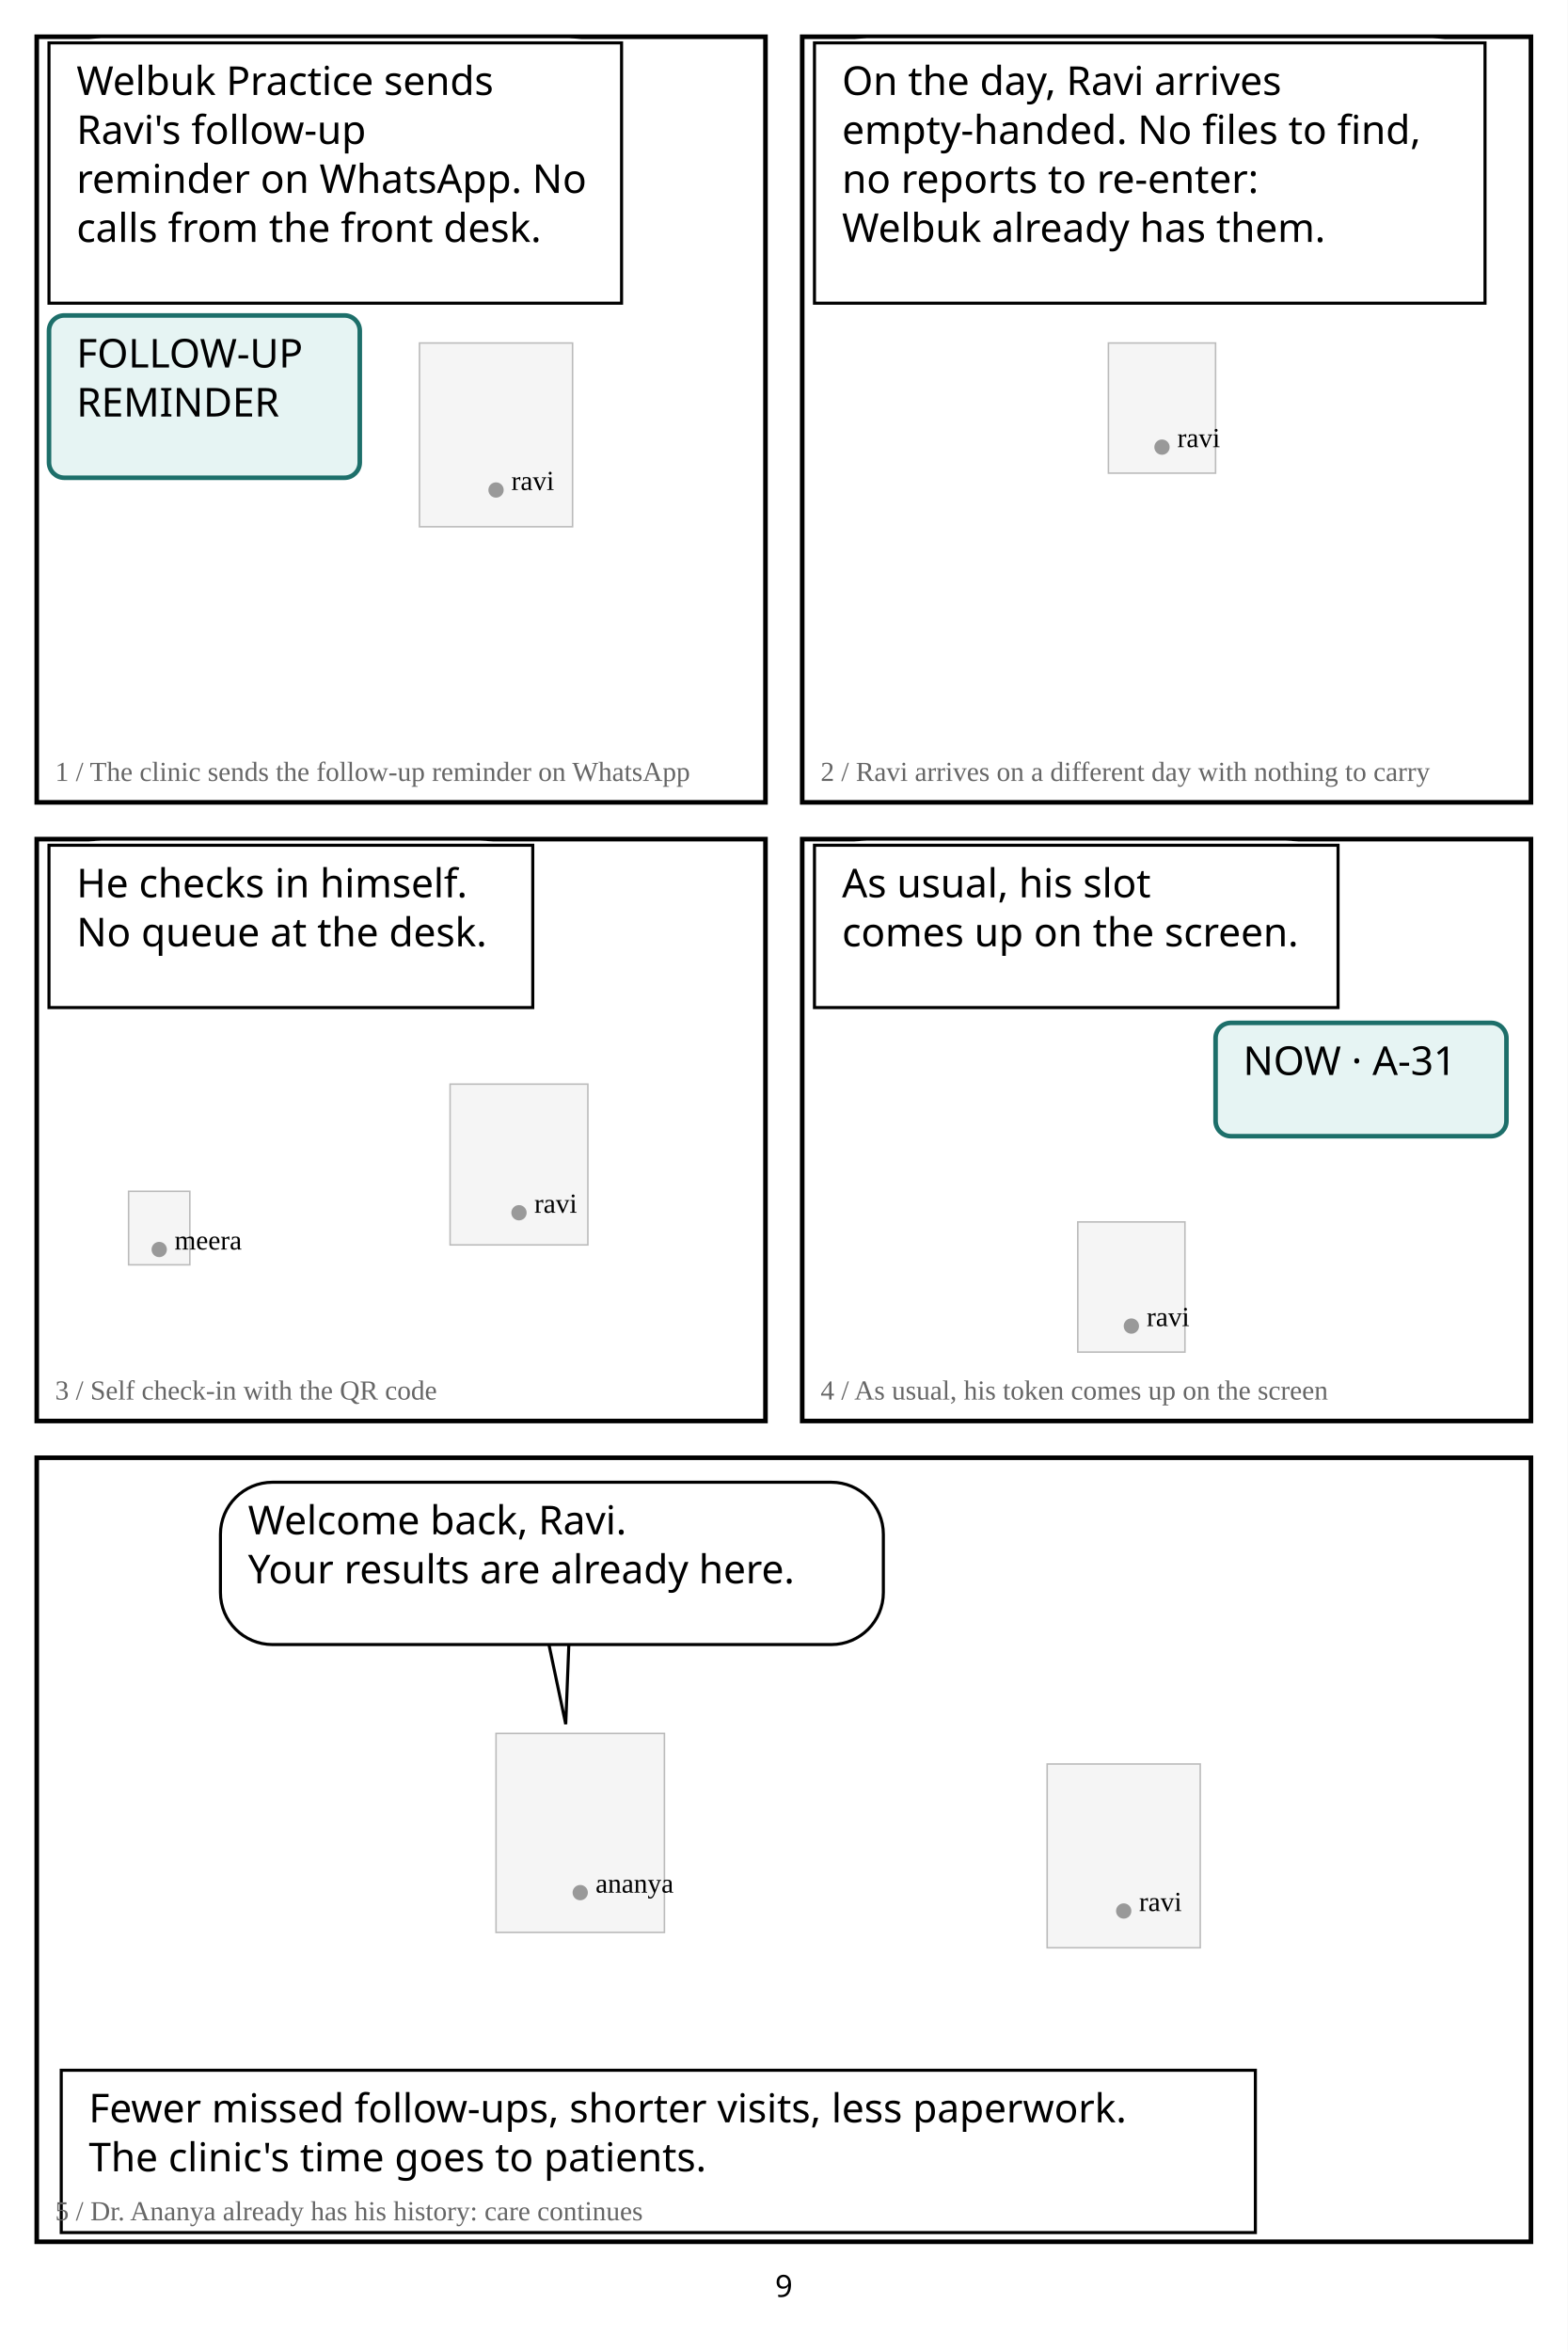
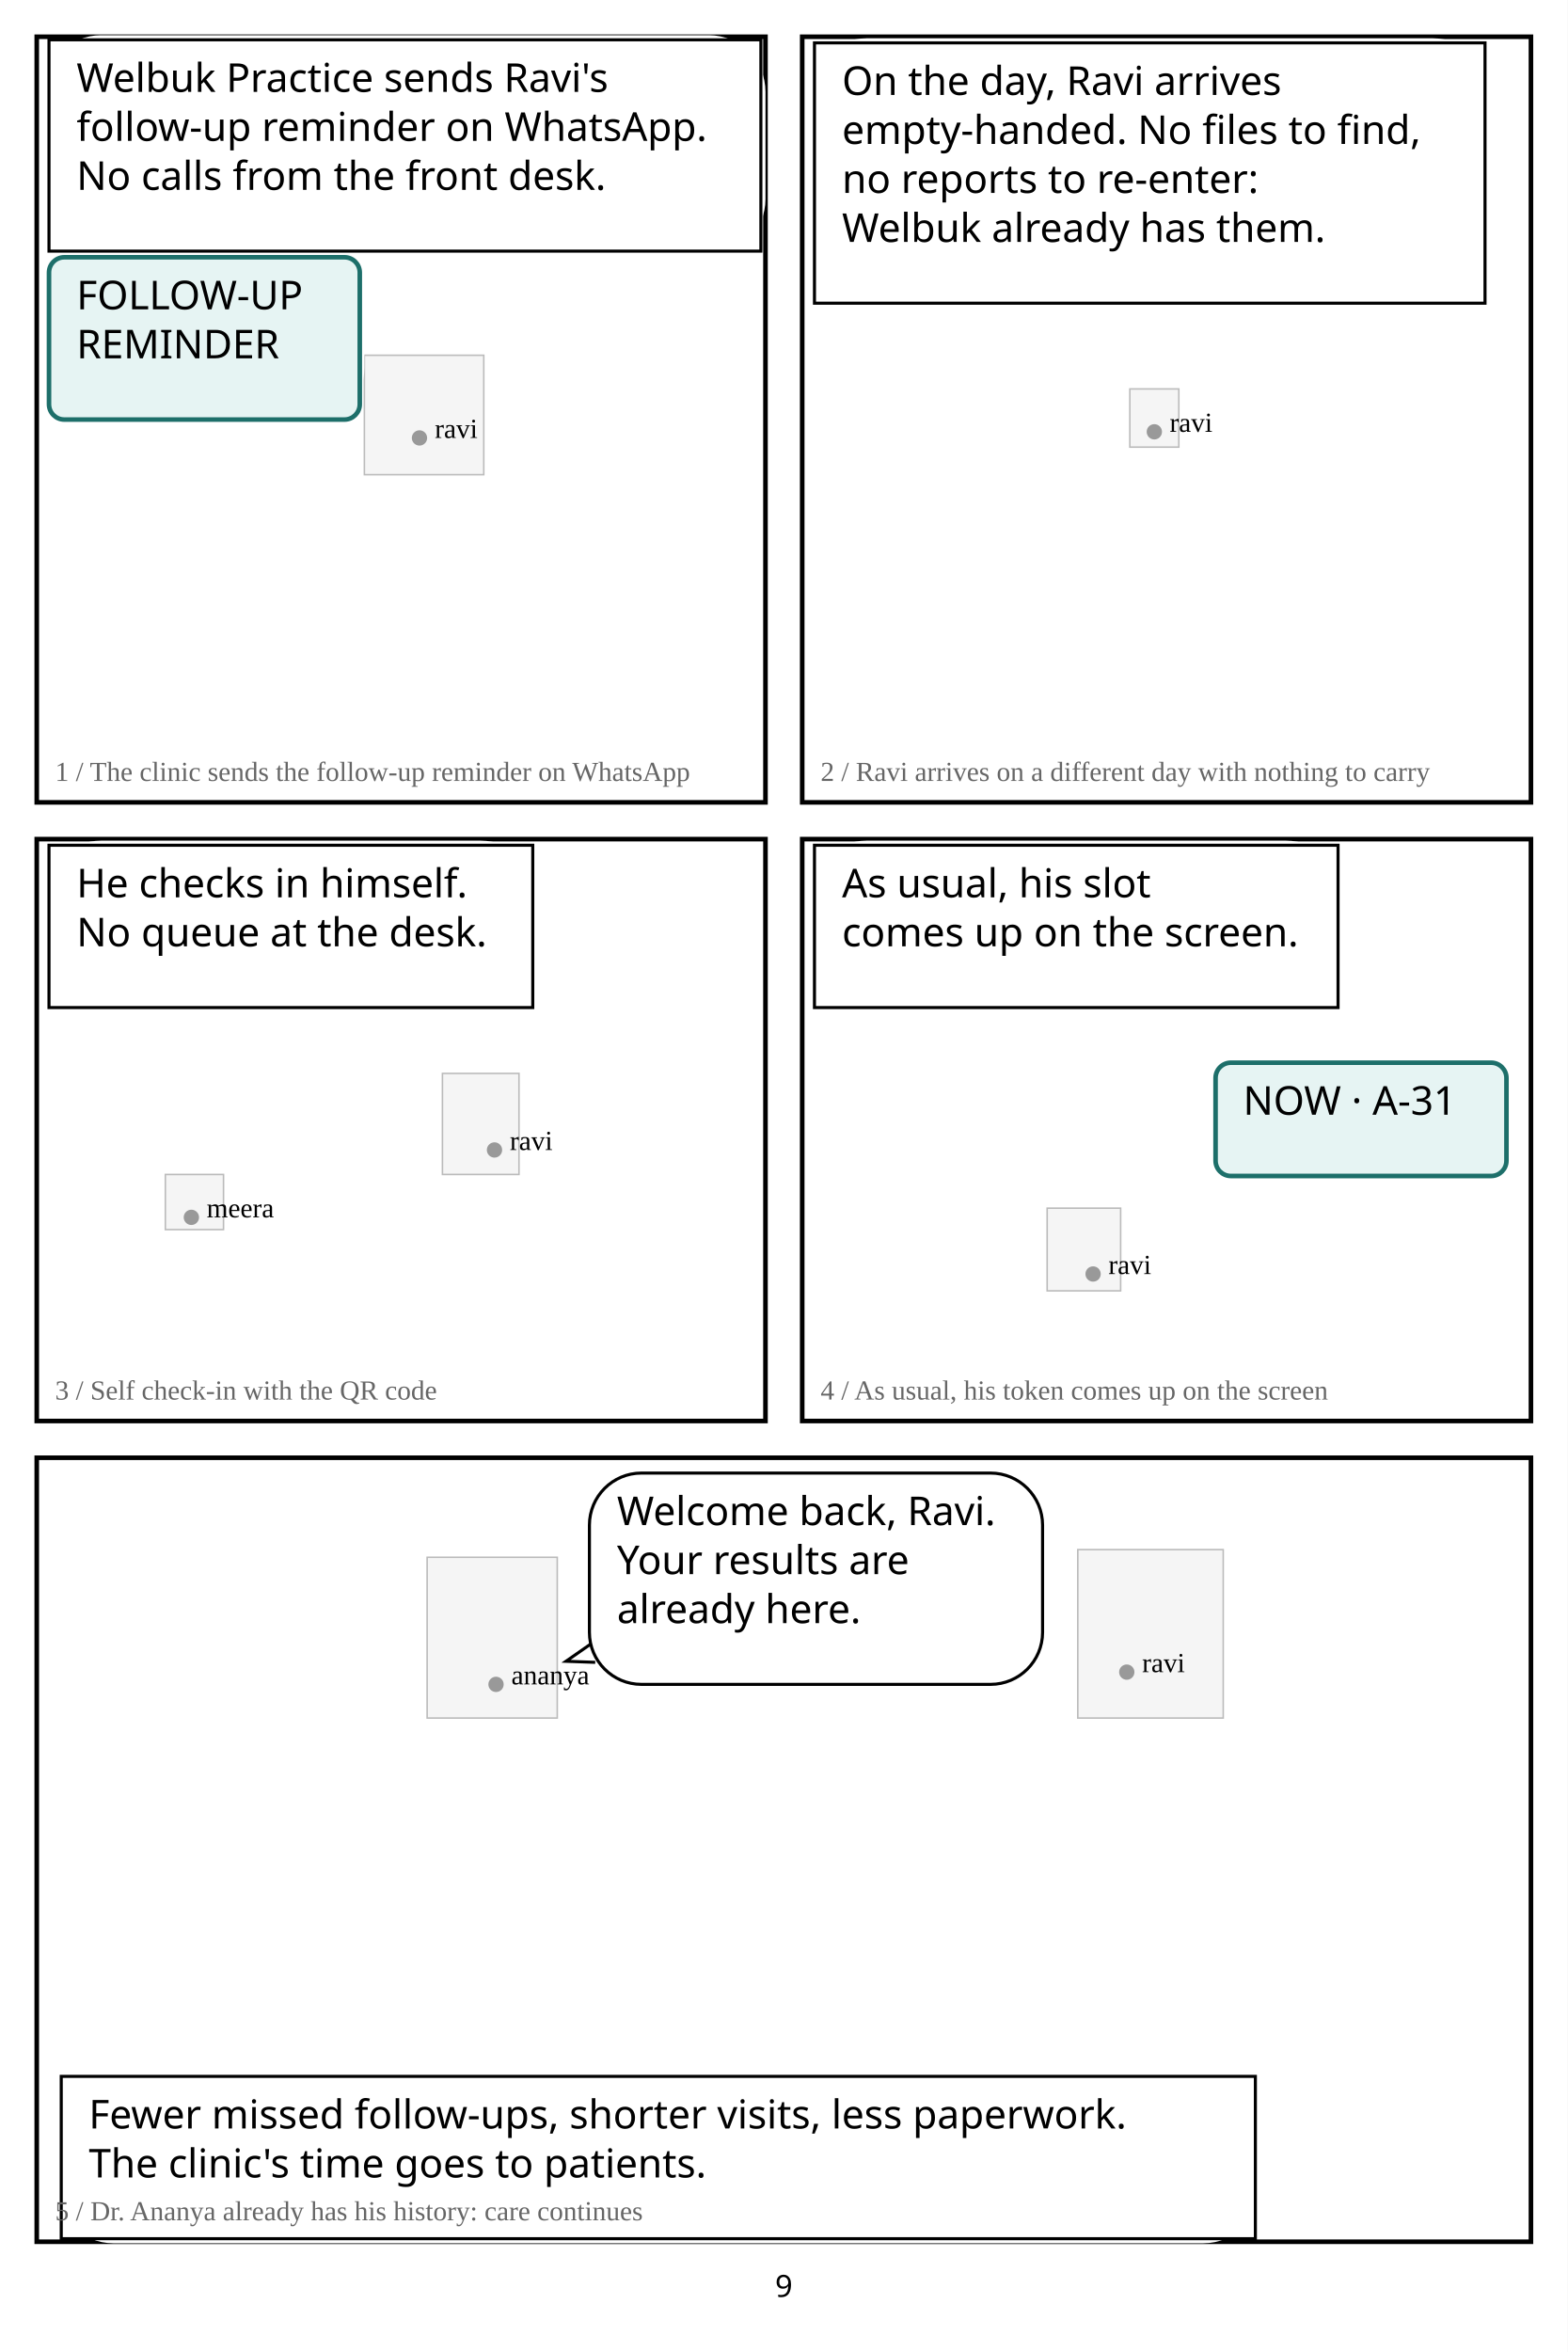
<svg xmlns="http://www.w3.org/2000/svg" width="1024" height="1536" viewBox="0 0 1024 1536">
  <rect width="1024" height="1536" fill="white" />
-   <rect x="274" y="224" width="100" height="120" fill="#f5f5f5" stroke="#bbb" />
-   <circle cx="324" cy="320" r="5" fill="#999" />
-   <text x="334" y="320" font-size="18">ravi</text>
+   <rect x="238" y="232" width="78" height="78" fill="#f5f5f5" stroke="#bbb" />
+   <circle cx="274" cy="286" r="5" fill="#999" />
+   <text x="284" y="286" font-size="18">ravi</text>
  <rect x="24" y="24" width="476" height="500" fill="none" stroke="black" stroke-width="3" />
-   <rect x="32" y="28" width="374" height="170" rx="34" fill="white" stroke="white" stroke-width="6" />
-   <rect x="32" y="206" width="203" height="106" rx="34" fill="white" stroke="white" stroke-width="6" />
-   <rect x="32" y="28" width="374" height="170" fill="white" stroke="black" stroke-width="2" />
-   <text x="50" y="62" font-family="Meiryo,MS Gothic,sans-serif" font-size="26" fill="black">Welbuk Practice sends </text>
-   <text x="50" y="94" font-family="Meiryo,MS Gothic,sans-serif" font-size="26" fill="black">Ravi's follow-up </text>
-   <text x="50" y="126" font-family="Meiryo,MS Gothic,sans-serif" font-size="26" fill="black">reminder on WhatsApp. No </text>
-   <text x="50" y="158" font-family="Meiryo,MS Gothic,sans-serif" font-size="26" fill="black">calls from the front desk.</text>
-   <rect x="32" y="206" width="203" height="106" rx="10" fill="#e6f4f3" stroke="#1d6f6a" stroke-width="3" />
-   <text x="50" y="240" font-family="Meiryo,MS Gothic,sans-serif" font-size="26" fill="black">FOLLOW-UP </text>
-   <text x="50" y="272" font-family="Meiryo,MS Gothic,sans-serif" font-size="26" fill="black">REMINDER</text>
+   <rect x="32" y="26" width="465" height="138" rx="34" fill="white" stroke="white" stroke-width="6" />
+   <rect x="32" y="168" width="203" height="106" rx="34" fill="white" stroke="white" stroke-width="6" />
+   <rect x="32" y="26" width="465" height="138" fill="white" stroke="black" stroke-width="2" />
+   <text x="50" y="60" font-family="Meiryo,MS Gothic,sans-serif" font-size="26" fill="black">Welbuk Practice sends Ravi's </text>
+   <text x="50" y="92" font-family="Meiryo,MS Gothic,sans-serif" font-size="26" fill="black">follow-up reminder on WhatsApp. </text>
+   <text x="50" y="124" font-family="Meiryo,MS Gothic,sans-serif" font-size="26" fill="black">No calls from the front desk.</text>
+   <rect x="32" y="168" width="203" height="106" rx="10" fill="#e6f4f3" stroke="#1d6f6a" stroke-width="3" />
+   <text x="50" y="202" font-family="Meiryo,MS Gothic,sans-serif" font-size="26" fill="black">FOLLOW-UP </text>
+   <text x="50" y="234" font-family="Meiryo,MS Gothic,sans-serif" font-size="26" fill="black">REMINDER</text>
  <text x="36" y="510" font-size="18" fill="#666">1 / The clinic sends the follow-up reminder on WhatsApp</text>
-   <rect x="724" y="224" width="70" height="85" fill="#f5f5f5" stroke="#bbb" />
-   <circle cx="759" cy="292" r="5" fill="#999" />
-   <text x="769" y="292" font-size="18">ravi</text>
+   <rect x="738" y="254" width="32" height="38" fill="#f5f5f5" stroke="#bbb" />
+   <circle cx="754" cy="282" r="5" fill="#999" />
+   <text x="764" y="282" font-size="18">ravi</text>
  <rect x="524" y="24" width="476" height="500" fill="none" stroke="black" stroke-width="3" />
  <rect x="532" y="28" width="438" height="170" rx="34" fill="white" stroke="white" stroke-width="6" />
  <rect x="532" y="28" width="438" height="170" fill="white" stroke="black" stroke-width="2" />
  <text x="550" y="62" font-family="Meiryo,MS Gothic,sans-serif" font-size="26" fill="black">On the day, Ravi arrives </text>
  <text x="550" y="94" font-family="Meiryo,MS Gothic,sans-serif" font-size="26" fill="black">empty-handed. No files to find, </text>
  <text x="550" y="126" font-family="Meiryo,MS Gothic,sans-serif" font-size="26" fill="black">no reports to re-enter: </text>
  <text x="550" y="158" font-family="Meiryo,MS Gothic,sans-serif" font-size="26" fill="black">Welbuk already has them.</text>
  <text x="536" y="510" font-size="18" fill="#666">2 / Ravi arrives on a different day with nothing to carry</text>
-   <rect x="294" y="708" width="90" height="105" fill="#f5f5f5" stroke="#bbb" />
-   <circle cx="339" cy="792" r="5" fill="#999" />
-   <text x="349" y="792" font-size="18">ravi</text>
-   <rect x="84" y="778" width="40" height="48" fill="#f5f5f5" stroke="#bbb" />
-   <circle cx="104" cy="816" r="5" fill="#999" />
-   <text x="114" y="816" font-size="18">meera</text>
+   <rect x="289" y="701" width="50" height="66" fill="#f5f5f5" stroke="#bbb" />
+   <circle cx="323" cy="751" r="5" fill="#999" />
+   <text x="333" y="751" font-size="18">ravi</text>
+   <rect x="108" y="767" width="38" height="36" fill="#f5f5f5" stroke="#bbb" />
+   <circle cx="125" cy="795" r="5" fill="#999" />
+   <text x="135" y="795" font-size="18">meera</text>
  <rect x="24" y="548" width="476" height="380" fill="none" stroke="black" stroke-width="3" />
  <rect x="32" y="552" width="316" height="106" rx="34" fill="white" stroke="white" stroke-width="6" />
  <rect x="32" y="552" width="316" height="106" fill="white" stroke="black" stroke-width="2" />
  <text x="50" y="586" font-family="Meiryo,MS Gothic,sans-serif" font-size="26" fill="black">He checks in himself. </text>
  <text x="50" y="618" font-family="Meiryo,MS Gothic,sans-serif" font-size="26" fill="black">No queue at the desk.</text>
  <text x="36" y="914" font-size="18" fill="#666">3 / Self check-in with the QR code</text>
-   <rect x="704" y="798" width="70" height="85" fill="#f5f5f5" stroke="#bbb" />
-   <circle cx="739" cy="866" r="5" fill="#999" />
-   <text x="749" y="866" font-size="18">ravi</text>
+   <rect x="684" y="789" width="48" height="54" fill="#f5f5f5" stroke="#bbb" />
+   <circle cx="714" cy="832" r="5" fill="#999" />
+   <text x="724" y="832" font-size="18">ravi</text>
  <rect x="524" y="548" width="476" height="380" fill="none" stroke="black" stroke-width="3" />
  <rect x="532" y="552" width="342" height="106" rx="34" fill="white" stroke="white" stroke-width="6" />
-   <rect x="794" y="668" width="190" height="74" rx="34" fill="white" stroke="white" stroke-width="6" />
+   <rect x="794" y="694" width="190" height="74" rx="34" fill="white" stroke="white" stroke-width="6" />
  <rect x="532" y="552" width="342" height="106" fill="white" stroke="black" stroke-width="2" />
  <text x="550" y="586" font-family="Meiryo,MS Gothic,sans-serif" font-size="26" fill="black">As usual, his slot </text>
  <text x="550" y="618" font-family="Meiryo,MS Gothic,sans-serif" font-size="26" fill="black">comes up on the screen.</text>
-   <rect x="794" y="668" width="190" height="74" rx="10" fill="#e6f4f3" stroke="#1d6f6a" stroke-width="3" />
-   <text x="812" y="702" font-family="Meiryo,MS Gothic,sans-serif" font-size="26" fill="black">NOW · A-31</text>
+   <rect x="794" y="694" width="190" height="74" rx="10" fill="#e6f4f3" stroke="#1d6f6a" stroke-width="3" />
+   <text x="812" y="728" font-family="Meiryo,MS Gothic,sans-serif" font-size="26" fill="black">NOW · A-31</text>
  <text x="536" y="914" font-size="18" fill="#666">4 / As usual, his token comes up on the screen</text>
-   <rect x="324" y="1132" width="110" height="130" fill="#f5f5f5" stroke="#bbb" />
-   <circle cx="379" cy="1236" r="5" fill="#999" />
-   <text x="389" y="1236" font-size="18">ananya</text>
-   <rect x="684" y="1152" width="100" height="120" fill="#f5f5f5" stroke="#bbb" />
-   <circle cx="734" cy="1248" r="5" fill="#999" />
-   <text x="744" y="1248" font-size="18">ravi</text>
+   <rect x="279" y="1017" width="85" height="105" fill="#f5f5f5" stroke="#bbb" />
+   <circle cx="324" cy="1100" r="5" fill="#999" />
+   <text x="334" y="1100" font-size="18">ananya</text>
+   <rect x="704" y="1012" width="95" height="110" fill="#f5f5f5" stroke="#bbb" />
+   <circle cx="736" cy="1092" r="5" fill="#999" />
+   <text x="746" y="1092" font-size="18">ravi</text>
  <rect x="24" y="952" width="976" height="512" fill="none" stroke="black" stroke-width="3" />
-   <rect x="144" y="968" width="433" height="106" rx="34" fill="white" stroke="white" stroke-width="6" />
-   <path d="M 357.718 1070.015 L 369.537 1126.022 L 371.718 1070.015 Z" fill="white" stroke="white" stroke-width="6" stroke-linejoin="round" />
-   <rect x="40" y="1352" width="780" height="106" rx="34" fill="white" stroke="white" stroke-width="6" />
-   <path data-speaker="ananya" d="M 357.718 1070.015 L 369.537 1126.022 L 371.718 1070.015" fill="white" stroke="black" stroke-width="2" />
-   <rect x="144" y="968" width="433" height="106" rx="34" fill="white" stroke="black" stroke-width="2" />
-   <text x="162" y="1002" font-family="Meiryo,MS Gothic,sans-serif" font-size="26" fill="black">Welcome back, Ravi. </text>
-   <text x="162" y="1034" font-family="Meiryo,MS Gothic,sans-serif" font-size="26" fill="black">Your results are already here.</text>
-   <rect x="40" y="1352" width="780" height="106" fill="white" stroke="black" stroke-width="2" />
-   <text x="58" y="1386" font-family="Meiryo,MS Gothic,sans-serif" font-size="26" fill="black">Fewer missed follow-ups, shorter visits, less paperwork. </text>
-   <text x="58" y="1418" font-family="Meiryo,MS Gothic,sans-serif" font-size="26" fill="black">The clinic's time goes to patients.</text>
+   <rect x="385" y="962" width="296" height="138" rx="34" fill="white" stroke="white" stroke-width="6" />
+   <path d="M 388.798 1071.607 L 369.698 1084.913 L 388.798 1085.607 Z" fill="white" stroke="white" stroke-width="6" stroke-linejoin="round" />
+   <rect x="40" y="1356" width="780" height="106" rx="34" fill="white" stroke="white" stroke-width="6" />
+   <path data-speaker="ananya" d="M 388.798 1071.607 L 369.698 1084.913 L 388.798 1085.607" fill="white" stroke="black" stroke-width="2" />
+   <rect x="385" y="962" width="296" height="138" rx="34" fill="white" stroke="black" stroke-width="2" />
+   <text x="403" y="996" font-family="Meiryo,MS Gothic,sans-serif" font-size="26" fill="black">Welcome back, Ravi. </text>
+   <text x="403" y="1028" font-family="Meiryo,MS Gothic,sans-serif" font-size="26" fill="black">Your results are </text>
+   <text x="403" y="1060" font-family="Meiryo,MS Gothic,sans-serif" font-size="26" fill="black">already here.</text>
+   <rect x="40" y="1356" width="780" height="106" fill="white" stroke="black" stroke-width="2" />
+   <text x="58" y="1390" font-family="Meiryo,MS Gothic,sans-serif" font-size="26" fill="black">Fewer missed follow-ups, shorter visits, less paperwork. </text>
+   <text x="58" y="1422" font-family="Meiryo,MS Gothic,sans-serif" font-size="26" fill="black">The clinic's time goes to patients.</text>
  <text x="36" y="1450" font-size="18" fill="#666">5 / Dr. Ananya already has his history: care continues</text>
  <text x="512" y="1500" text-anchor="middle" font-family="sans-serif" font-size="20">9</text>
</svg>
